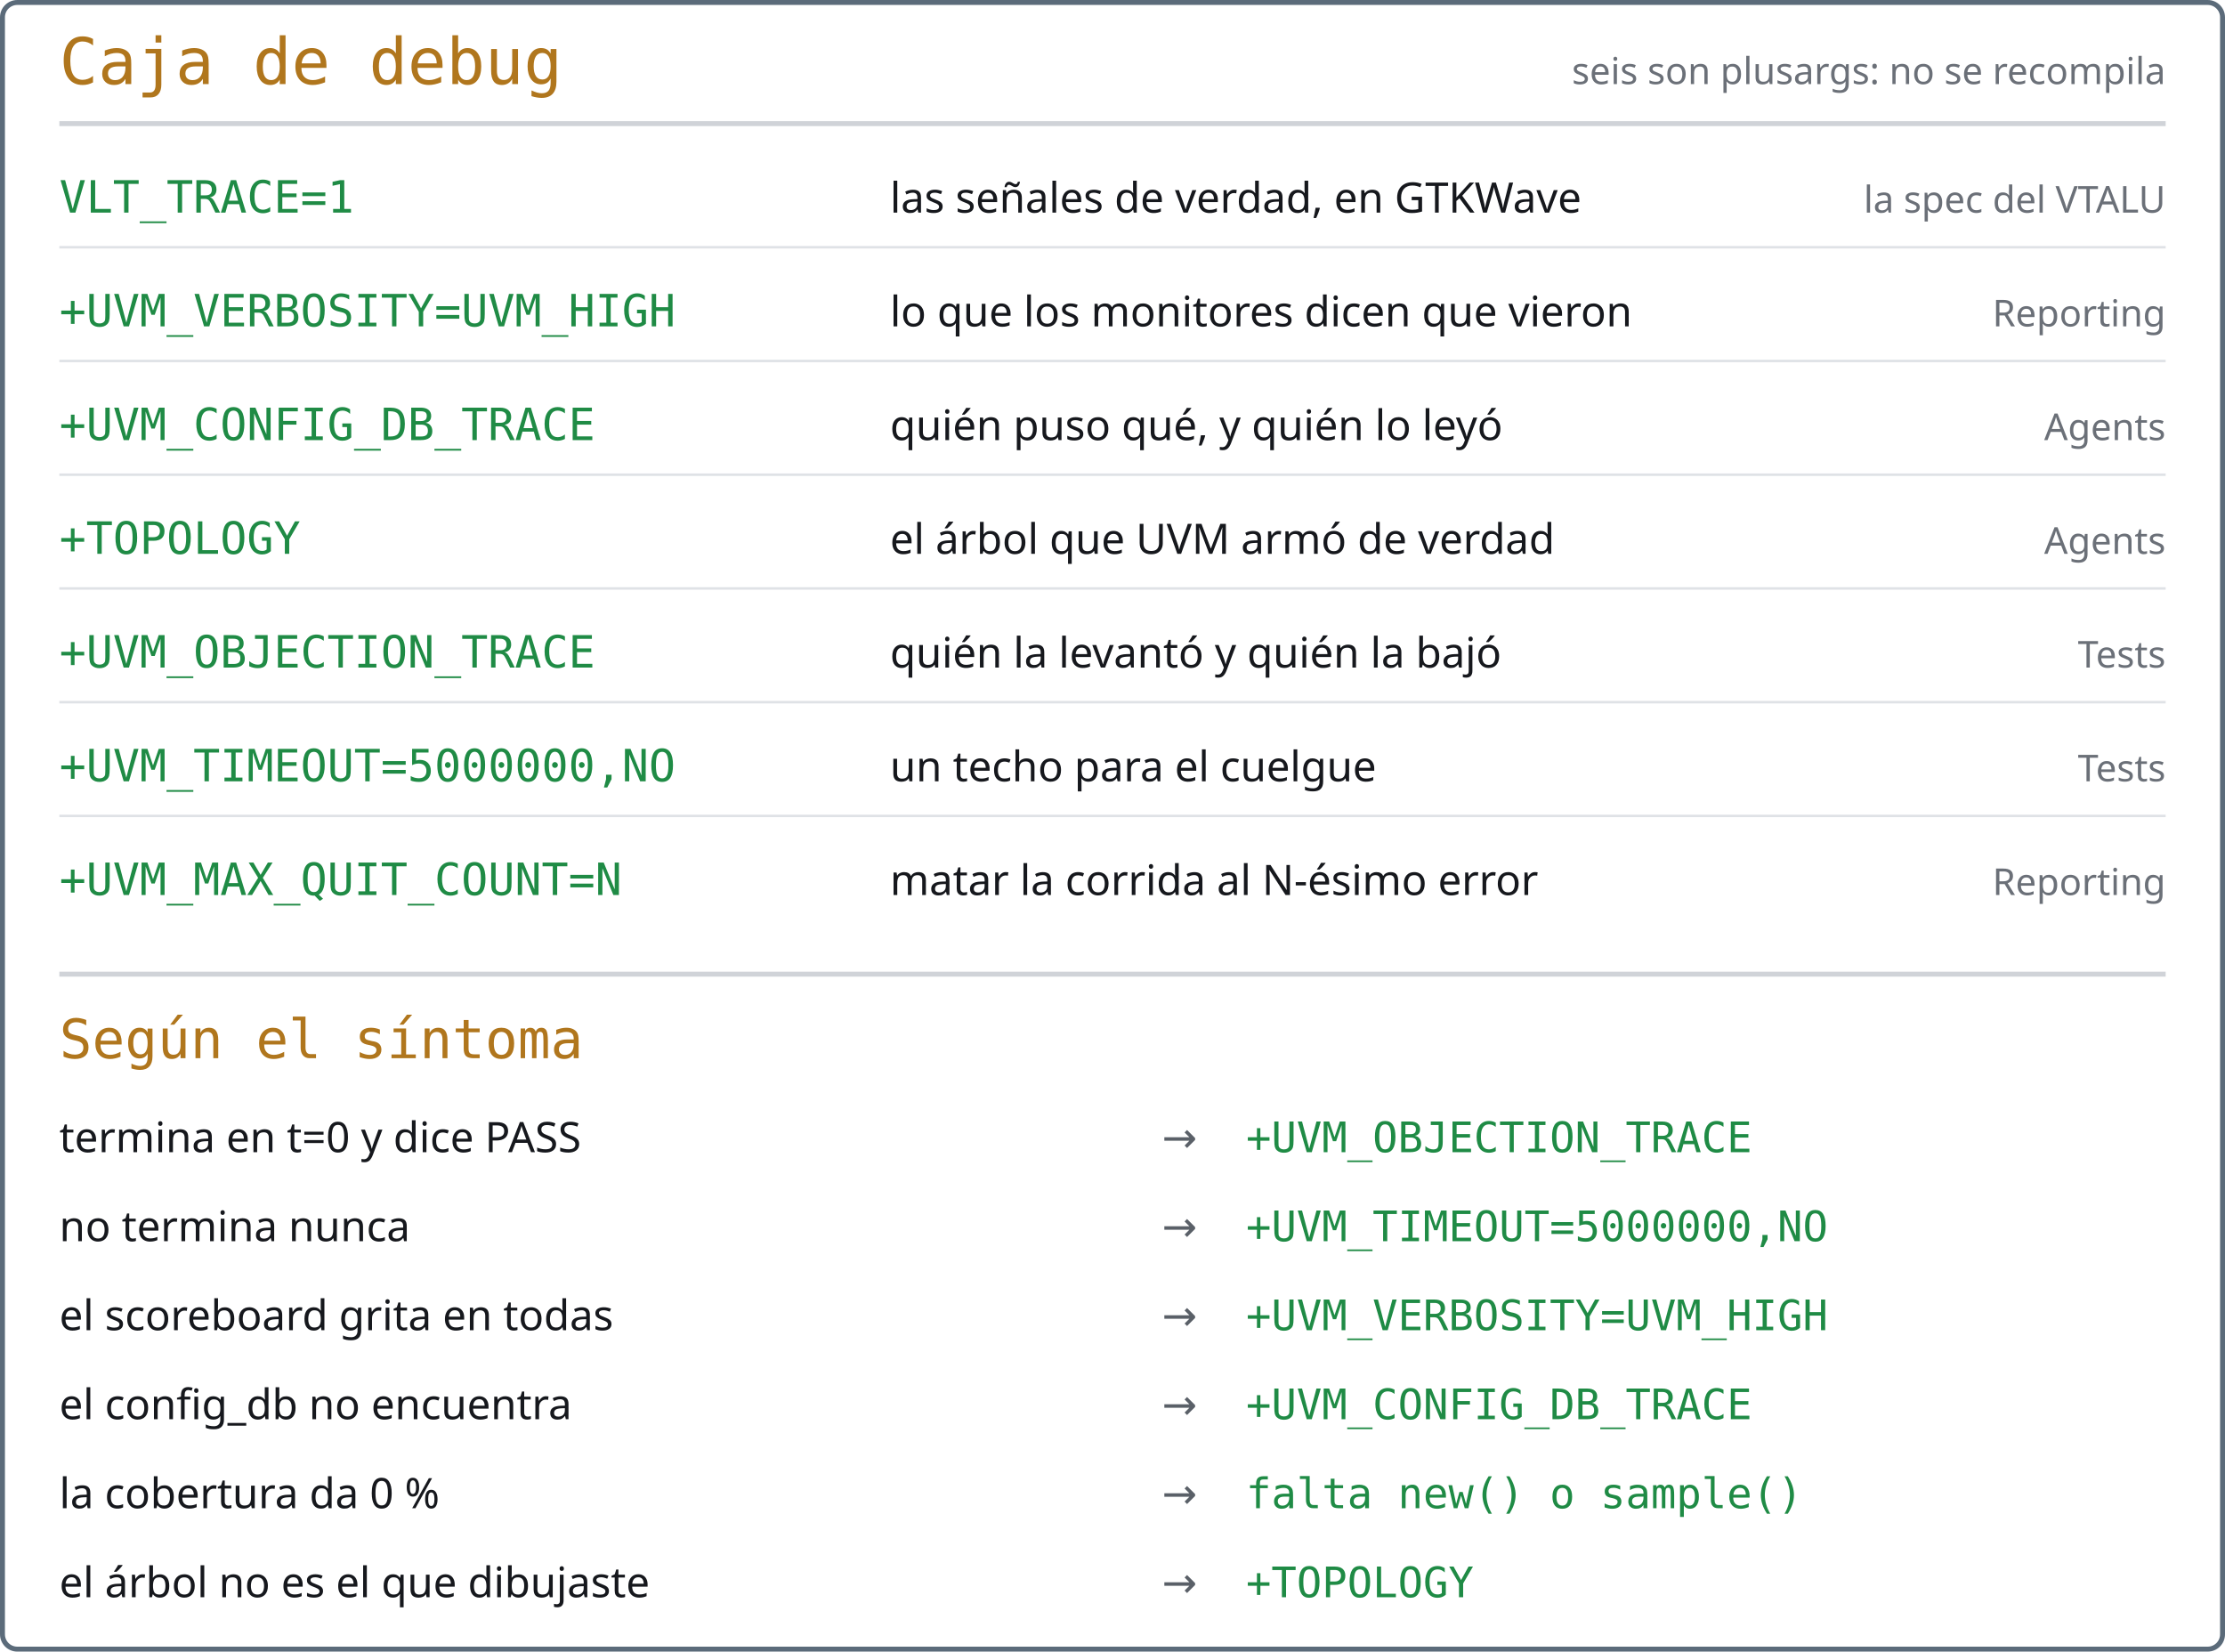
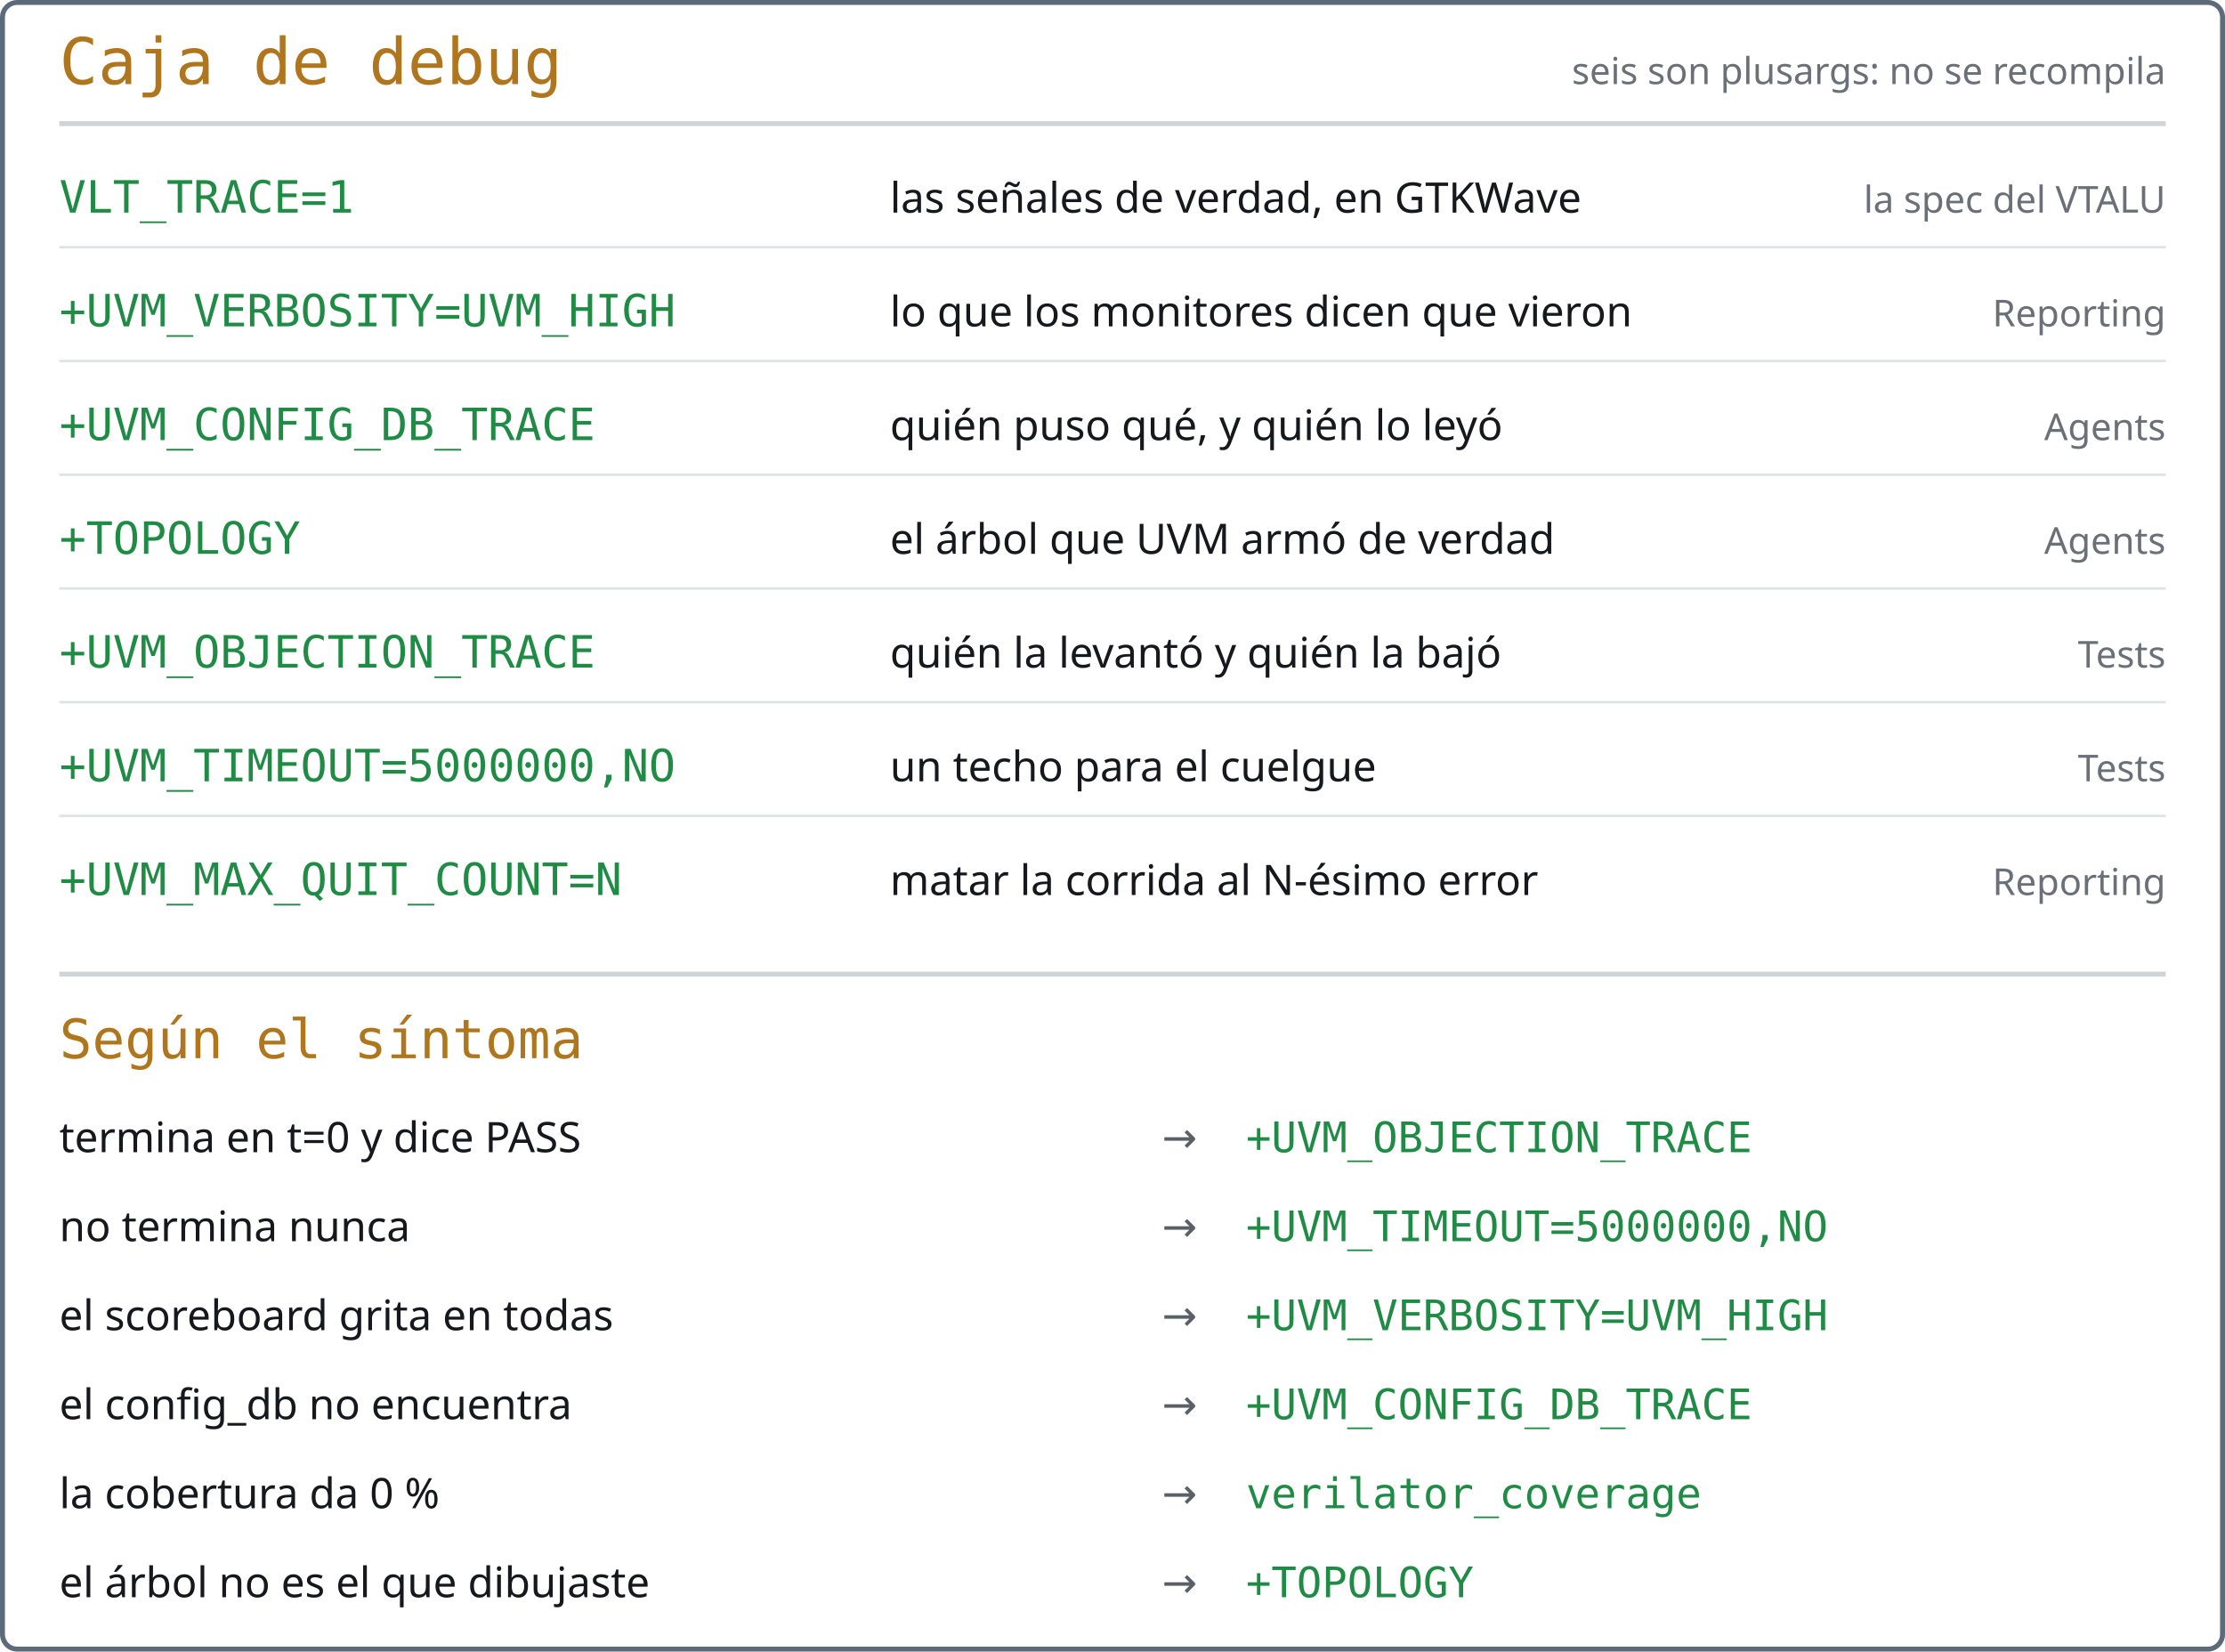
<svg xmlns="http://www.w3.org/2000/svg" viewBox="0 0 900 668" font-family="IBM Plex Sans, system-ui, sans-serif">
  <text x="24" y="34" fill="#b0761d" font-size="26" font-family="IBM Plex Mono, ui-monospace, monospace">Caja de debug</text>
  <text x="876" y="34" fill="#6b7078" font-size="15" text-anchor="end">seis son plusargs: no se recompila</text>
  <line x1="24" y1="50" x2="876" y2="50" stroke="#d0d3d8" stroke-width="2" />
  <text x="24" y="86" fill="#1f8b45" font-size="18" font-family="IBM Plex Mono, ui-monospace, monospace">VLT_TRACE=1</text>
  <text x="360" y="86" fill="#16181d" font-size="17">las señales de verdad, en GTKWave</text>
  <text x="876" y="86" fill="#6b7078" font-size="15" text-anchor="end">la spec del VTALU</text>
  <line x1="24" y1="100" x2="876" y2="100" stroke="#dfe2e6" stroke-width="1" />
  <text x="24" y="132" fill="#1f8b45" font-size="18" font-family="IBM Plex Mono, ui-monospace, monospace">+UVM_VERBOSITY=UVM_HIGH</text>
  <text x="360" y="132" fill="#16181d" font-size="17">lo que los monitores dicen que vieron</text>
  <text x="876" y="132" fill="#6b7078" font-size="15" text-anchor="end">Reporting</text>
  <line x1="24" y1="146" x2="876" y2="146" stroke="#dfe2e6" stroke-width="1" />
  <text x="24" y="178" fill="#1f8b45" font-size="18" font-family="IBM Plex Mono, ui-monospace, monospace">+UVM_CONFIG_DB_TRACE</text>
  <text x="360" y="178" fill="#16181d" font-size="17">quién puso qué, y quién lo leyó</text>
  <text x="876" y="178" fill="#6b7078" font-size="15" text-anchor="end">Agents</text>
  <line x1="24" y1="192" x2="876" y2="192" stroke="#dfe2e6" stroke-width="1" />
  <text x="24" y="224" fill="#1f8b45" font-size="18" font-family="IBM Plex Mono, ui-monospace, monospace">+TOPOLOGY</text>
  <text x="360" y="224" fill="#16181d" font-size="17">el árbol que UVM armó de verdad</text>
  <text x="876" y="224" fill="#6b7078" font-size="15" text-anchor="end">Agents</text>
  <line x1="24" y1="238" x2="876" y2="238" stroke="#dfe2e6" stroke-width="1" />
  <text x="24" y="270" fill="#1f8b45" font-size="18" font-family="IBM Plex Mono, ui-monospace, monospace">+UVM_OBJECTION_TRACE</text>
  <text x="360" y="270" fill="#16181d" font-size="17">quién la levantó y quién la bajó</text>
  <text x="876" y="270" fill="#6b7078" font-size="15" text-anchor="end">Tests</text>
  <line x1="24" y1="284" x2="876" y2="284" stroke="#dfe2e6" stroke-width="1" />
  <text x="24" y="316" fill="#1f8b45" font-size="18" font-family="IBM Plex Mono, ui-monospace, monospace">+UVM_TIMEOUT=5000000,NO</text>
  <text x="360" y="316" fill="#16181d" font-size="17">un techo para el cuelgue</text>
  <text x="876" y="316" fill="#6b7078" font-size="15" text-anchor="end">Tests</text>
  <line x1="24" y1="330" x2="876" y2="330" stroke="#dfe2e6" stroke-width="1" />
  <text x="24" y="362" fill="#1f8b45" font-size="18" font-family="IBM Plex Mono, ui-monospace, monospace">+UVM_MAX_QUIT_COUNT=N</text>
  <text x="360" y="362" fill="#16181d" font-size="17">matar la corrida al N-ésimo error</text>
  <text x="876" y="362" fill="#6b7078" font-size="15" text-anchor="end">Reporting</text>
  <line x1="24" y1="394" x2="876" y2="394" stroke="#d0d3d8" stroke-width="2" />
  <text x="24" y="428" fill="#b0761d" font-size="22" font-family="IBM Plex Mono, ui-monospace, monospace">Según el síntoma</text>
  <text x="24" y="466" fill="#16181d" font-size="17">termina en t=0 y dice PASS</text>
  <text x="470" y="466" fill="#5a6068" font-size="17">→</text>
  <text x="504" y="466" fill="#1f8b45" font-size="17" font-family="IBM Plex Mono, ui-monospace, monospace">+UVM_OBJECTION_TRACE</text>
  <text x="24" y="502" fill="#16181d" font-size="17">no termina nunca</text>
  <text x="470" y="502" fill="#5a6068" font-size="17">→</text>
  <text x="504" y="502" fill="#1f8b45" font-size="17" font-family="IBM Plex Mono, ui-monospace, monospace">+UVM_TIMEOUT=5000000,NO</text>
  <text x="24" y="538" fill="#16181d" font-size="17">el scoreboard grita en todas</text>
  <text x="470" y="538" fill="#5a6068" font-size="17">→</text>
  <text x="504" y="538" fill="#1f8b45" font-size="17" font-family="IBM Plex Mono, ui-monospace, monospace">+UVM_VERBOSITY=UVM_HIGH</text>
  <text x="24" y="574" fill="#16181d" font-size="17">el config_db no encuentra</text>
  <text x="470" y="574" fill="#5a6068" font-size="17">→</text>
  <text x="504" y="574" fill="#1f8b45" font-size="17" font-family="IBM Plex Mono, ui-monospace, monospace">+UVM_CONFIG_DB_TRACE</text>
  <text x="24" y="610" fill="#16181d" font-size="17">la cobertura da 0 %</text>
  <text x="470" y="610" fill="#5a6068" font-size="17">→</text>
-   <text x="504" y="610" fill="#1f8b45" font-size="17" font-family="IBM Plex Mono, ui-monospace, monospace">falta new() o sample()</text>
+   <text x="504" y="610" fill="#1f8b45" font-size="17" font-family="IBM Plex Mono, ui-monospace, monospace">verilator_coverage</text>
  <text x="24" y="646" fill="#16181d" font-size="17">el árbol no es el que dibujaste</text>
  <text x="470" y="646" fill="#5a6068" font-size="17">→</text>
  <text x="504" y="646" fill="#1f8b45" font-size="17" font-family="IBM Plex Mono, ui-monospace, monospace">+TOPOLOGY</text>
  <rect x="1" y="1" width="898" height="666" rx="6" fill="none" stroke="#5b6b7a" stroke-width="2" />
</svg>
